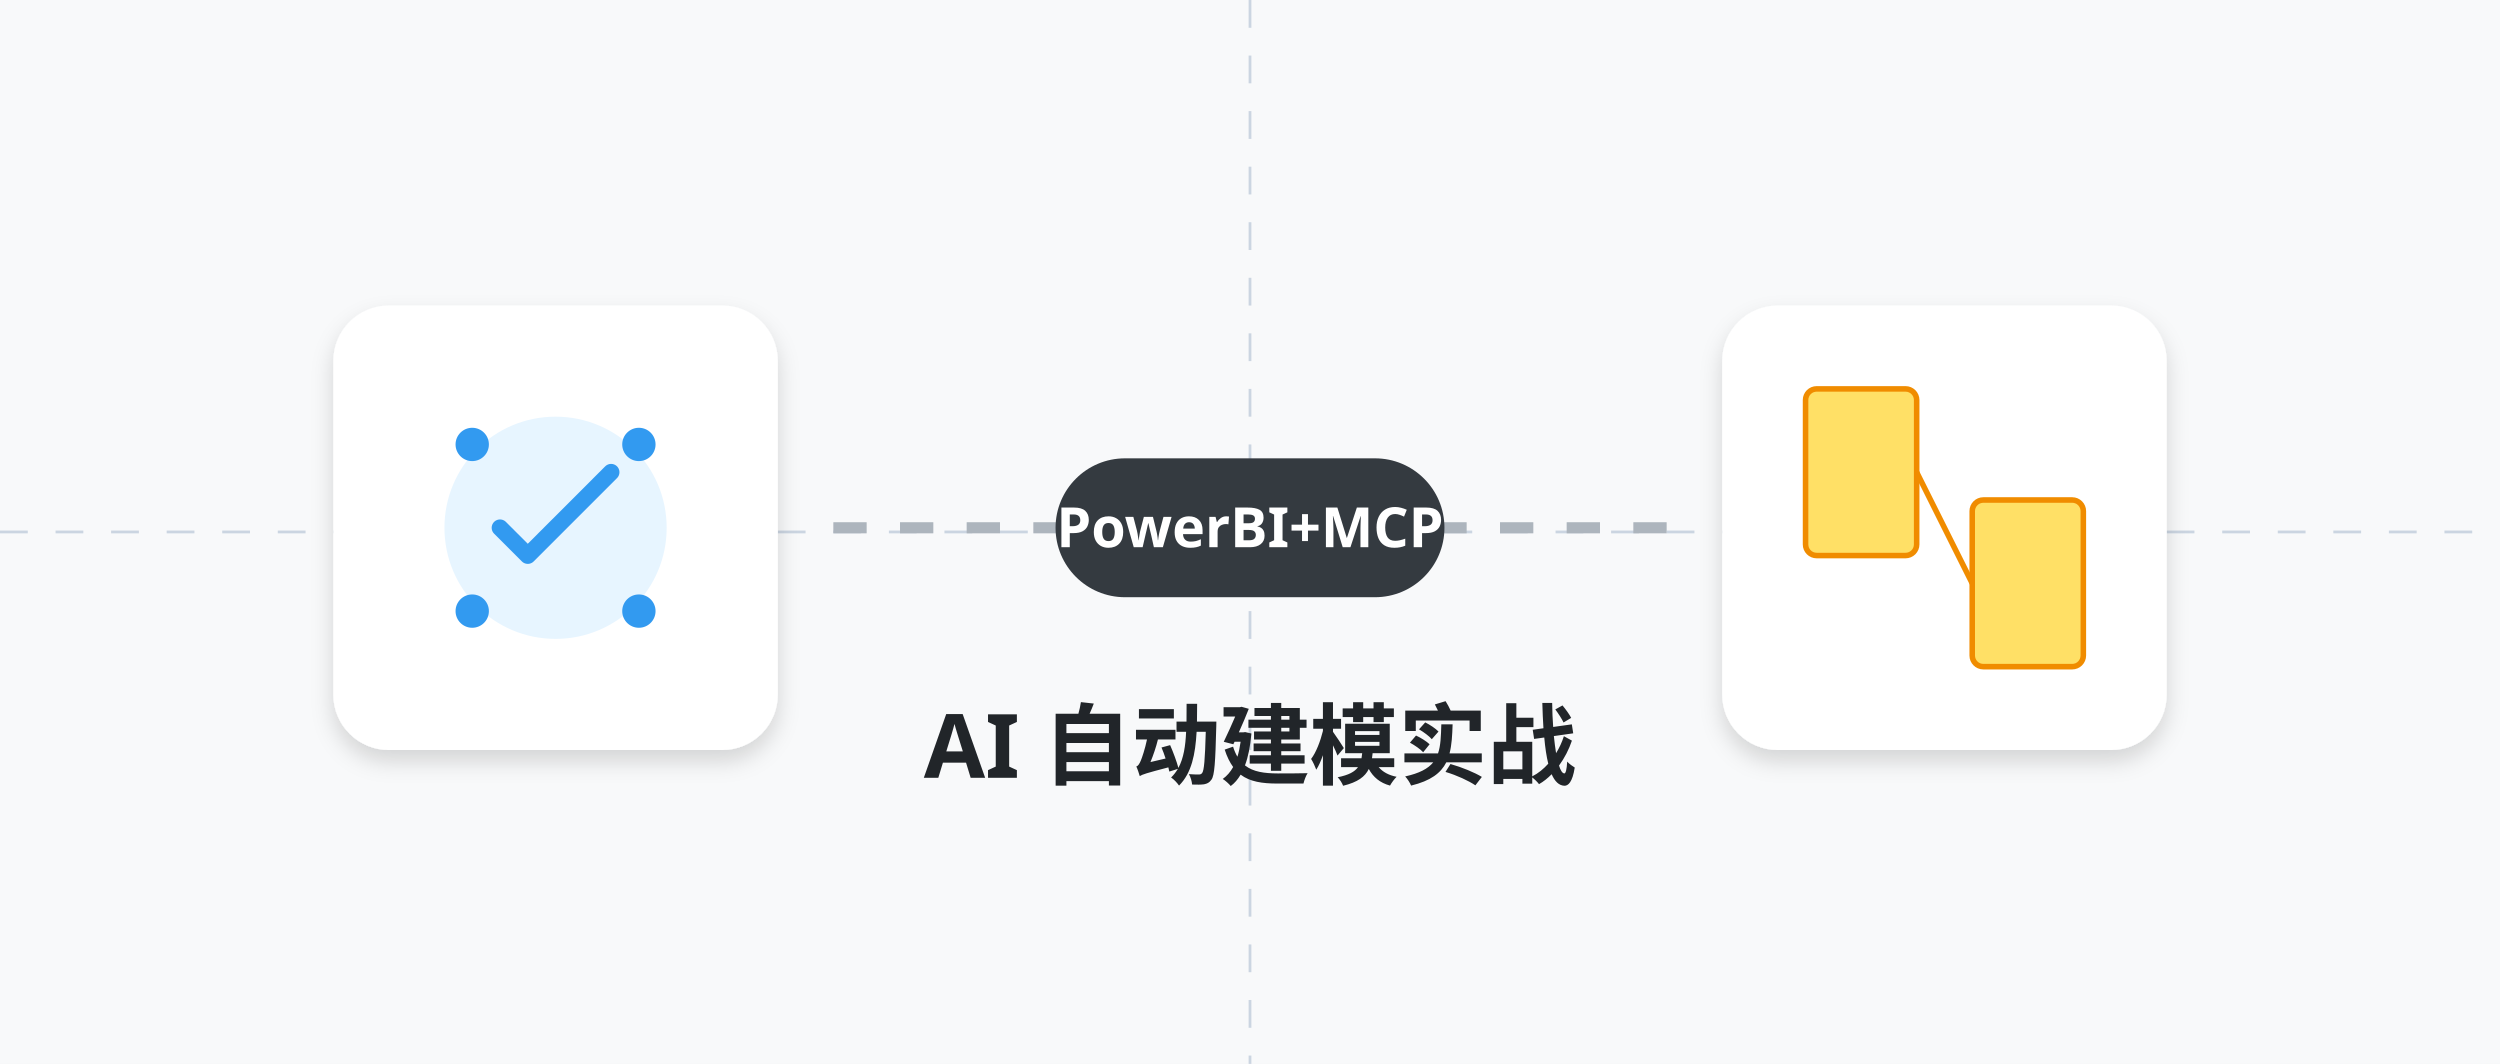
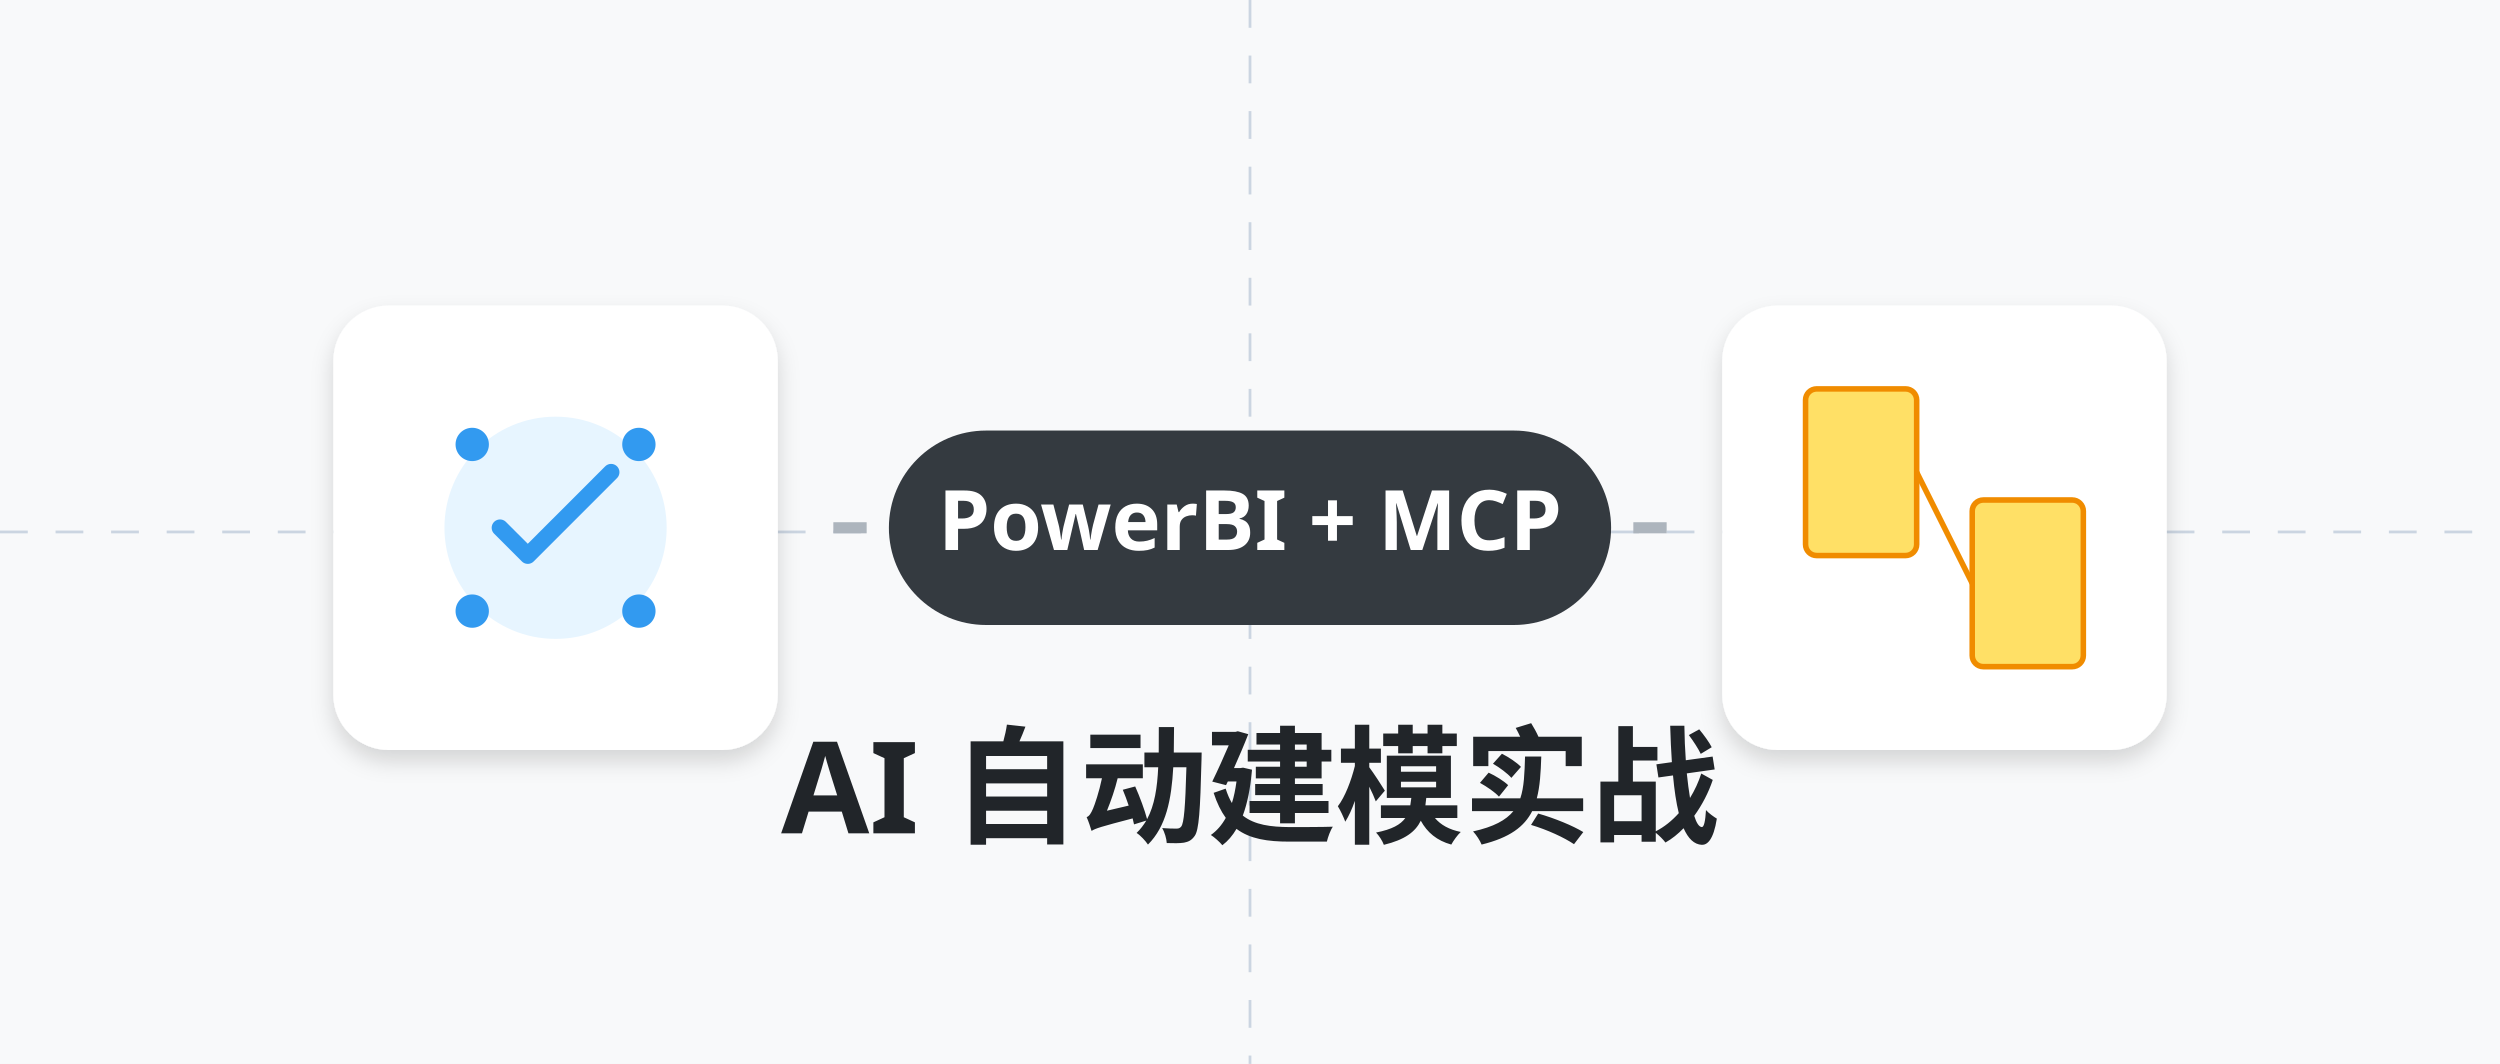
<svg xmlns="http://www.w3.org/2000/svg" width="900" height="383" viewBox="0 0 900 383" fill="none">
  <rect width="900" height="383" fill="#F8F9FA" />
  <path d="M0 191.5 H900 M450 0 V383" stroke="#CBD5E1" stroke-width="1" stroke-dasharray="10 10" />
  <defs>
    <filter id="card-shadow" x="-20%" y="-20%" width="140%" height="140%">
      <feGaussianBlur in="SourceAlpha" stdDeviation="4" />
      <feOffset dx="0" dy="4" result="offsetblur" />
      <feComponentTransfer>
        <feFuncA type="linear" slope="0.15" />
      </feComponentTransfer>
      <feMerge>
        <feMergeNode />
        <feMergeNode in="SourceGraphic" />
      </feMerge>
    </filter>
  </defs>
  <g filter="url(#card-shadow)">
    <rect x="120" y="110" width="160" height="160" rx="20" fill="white" />
    <circle cx="200" cy="190" r="40" fill="#E7F5FF" />
    <path d="M180 190 L190 200 L220 170" stroke="#339AF0" stroke-width="6" stroke-linecap="round" stroke-linejoin="round" />
    <circle cx="170" cy="160" r="6" fill="#339AF0" />
    <circle cx="230" cy="160" r="6" fill="#339AF0" />
    <circle cx="170" cy="220" r="6" fill="#339AF0" />
    <circle cx="230" cy="220" r="6" fill="#339AF0" />
  </g>
  <g filter="url(#card-shadow)">
    <rect x="620" y="110" width="160" height="160" rx="20" fill="white" />
    <rect x="650" y="140" width="40" height="60" rx="4" fill="#FFE066" stroke="#F08C00" stroke-width="2" />
    <rect x="710" y="180" width="40" height="60" rx="4" fill="#FFE066" stroke="#F08C00" stroke-width="2" />
    <path d="M690 170 L710 210" stroke="#F08C00" stroke-width="2" />
  </g>
  <path d="M300 190 H600" stroke="#ADB5BD" stroke-width="4" stroke-dasharray="12 12" />
-   <rect x="380" y="165" width="140" height="50" rx="25" fill="#343A40" />
-   <text x="450" y="197" text-anchor="middle" font-family="'Segoe UI', sans-serif" font-size="20" fill="white" font-weight="bold">PowerBI+MCP </text>
-   <text x="450" y="280" text-anchor="middle" font-family="'Microsoft YaHei', sans-serif" font-size="32" fill="#212529" font-weight="900">AI 自动建模实战</text>
+   <rect x="320" y="155" width="260" height="70" rx="35" fill="#343A40" />
+   <text x="450" y="198" text-anchor="middle" font-family="'Segoe UI', sans-serif" font-size="30" fill="white" font-weight="bold">PowerBI + MCP</text>
+   <text x="450" y="300" text-anchor="middle" font-family="'Microsoft YaHei', sans-serif" font-size="46" fill="#212529" font-weight="900">AI 自动建模实战</text>
</svg>
